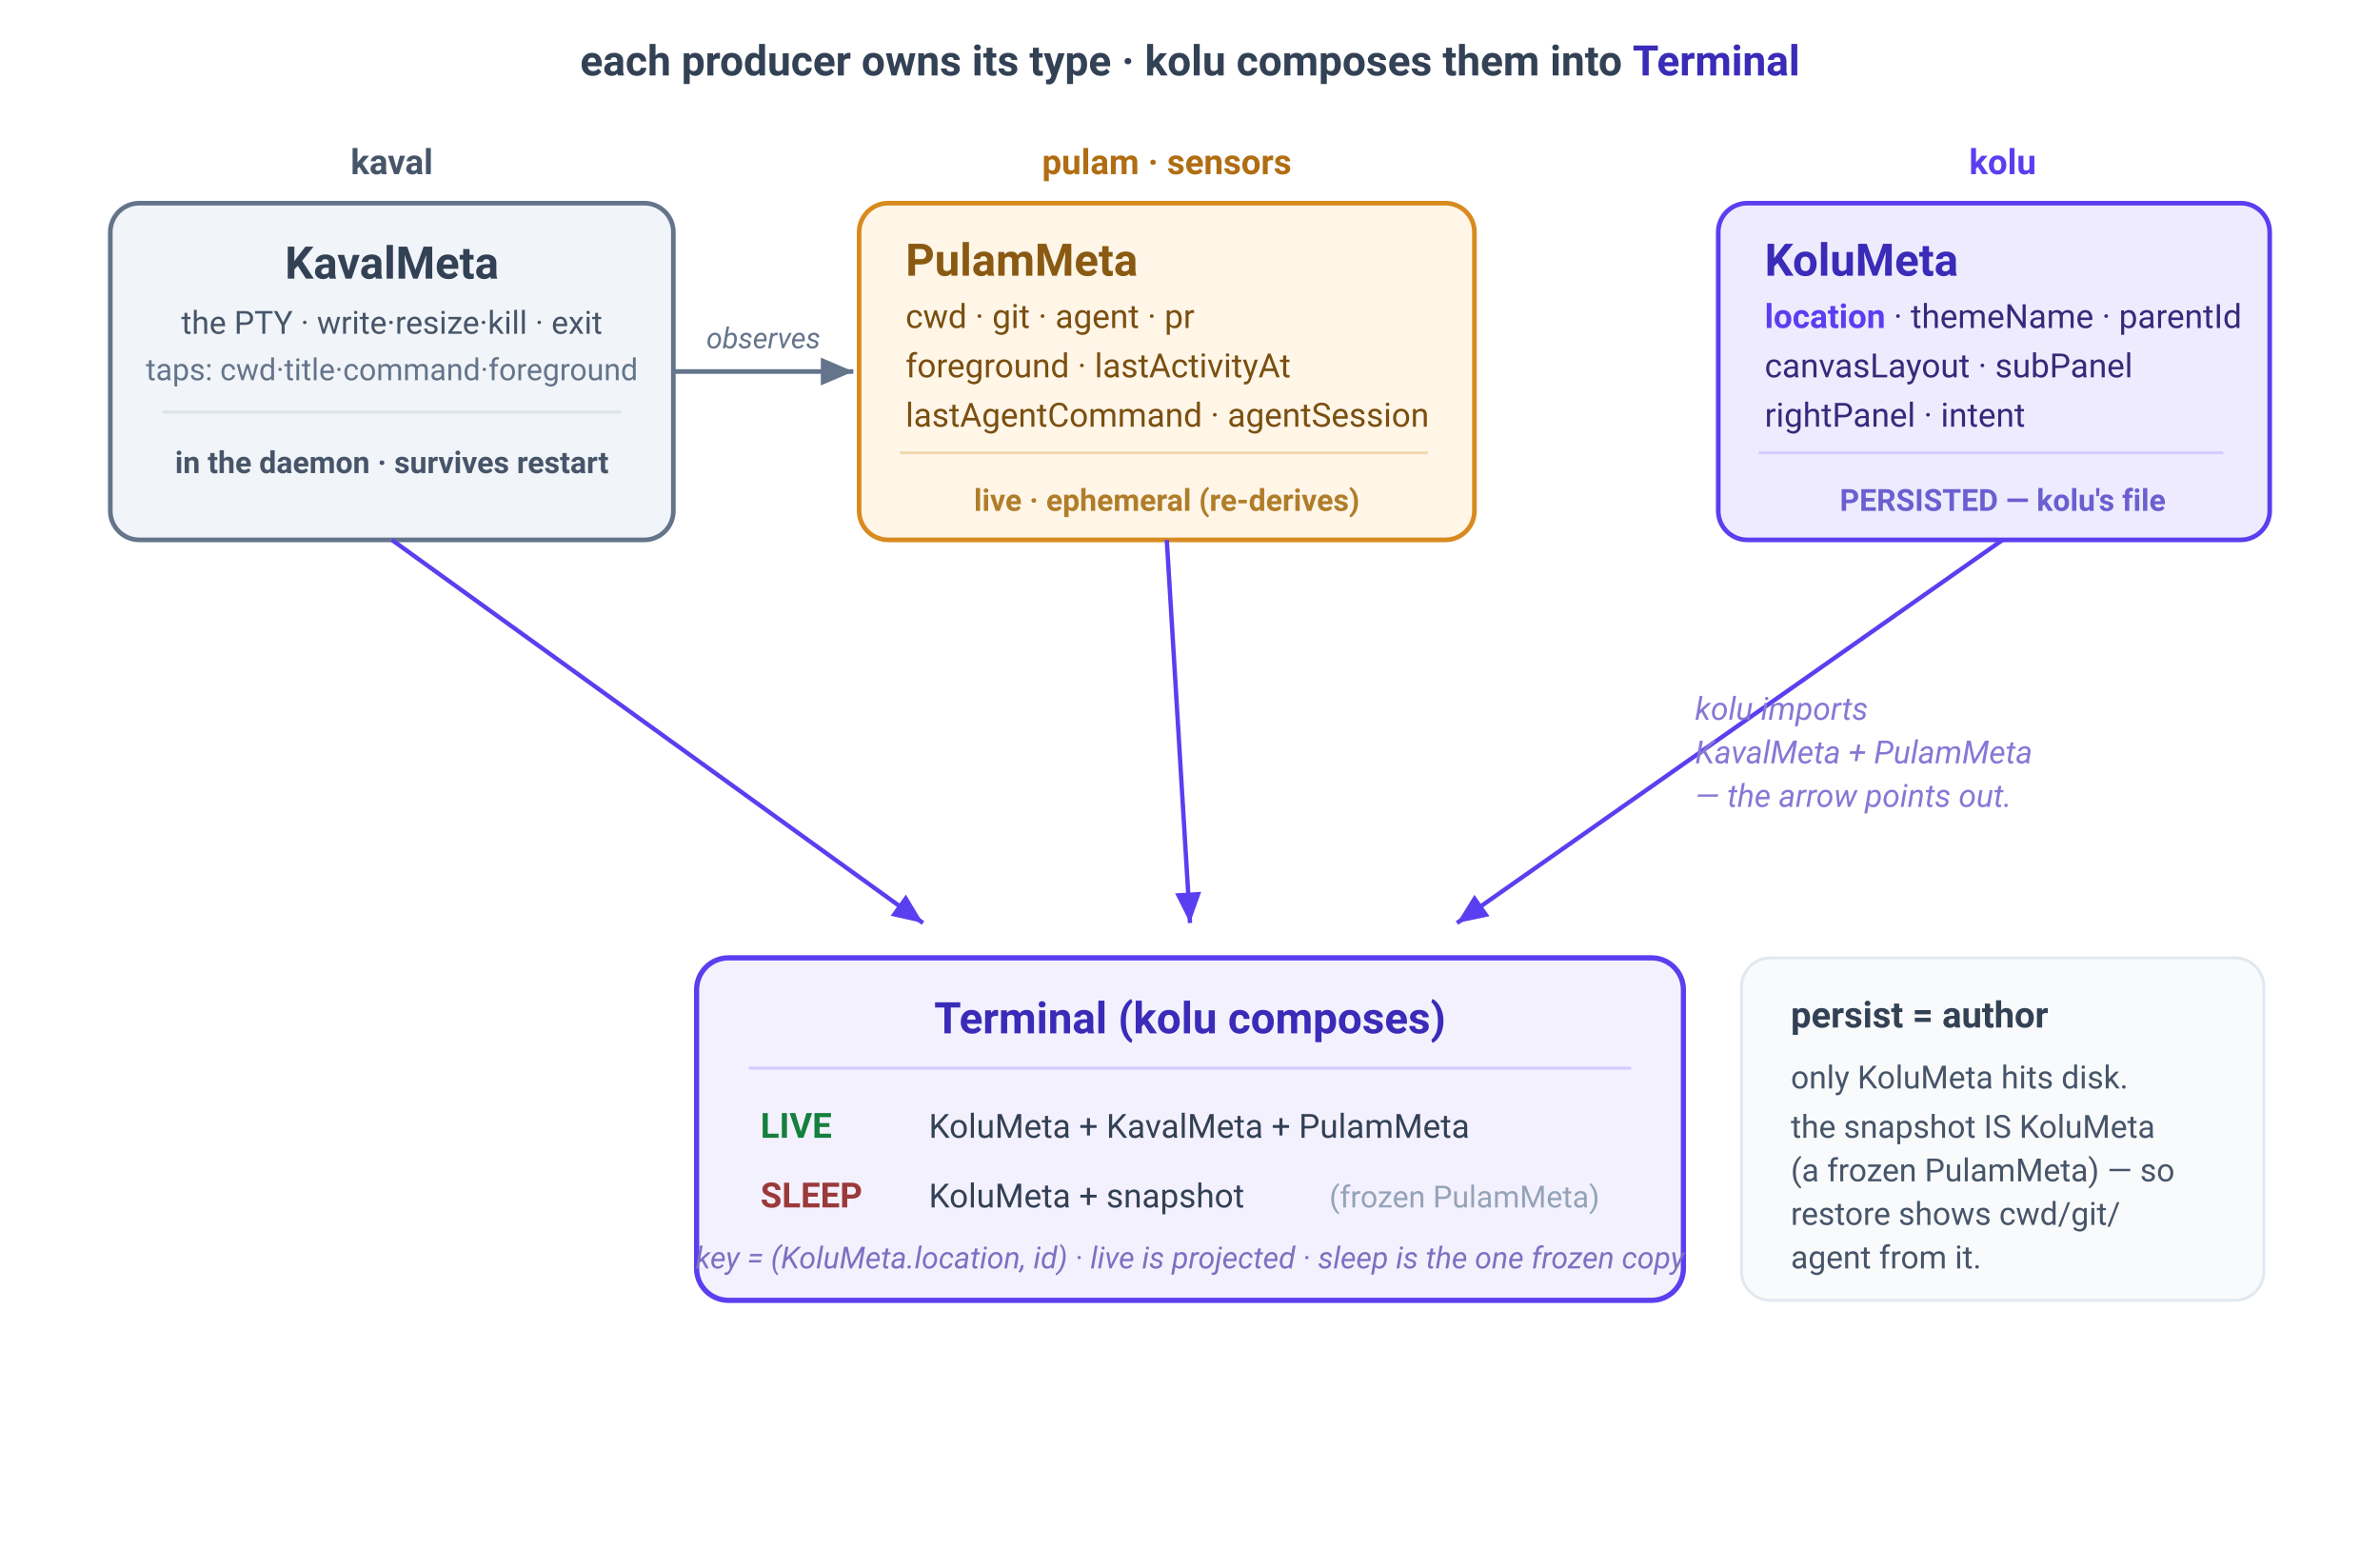
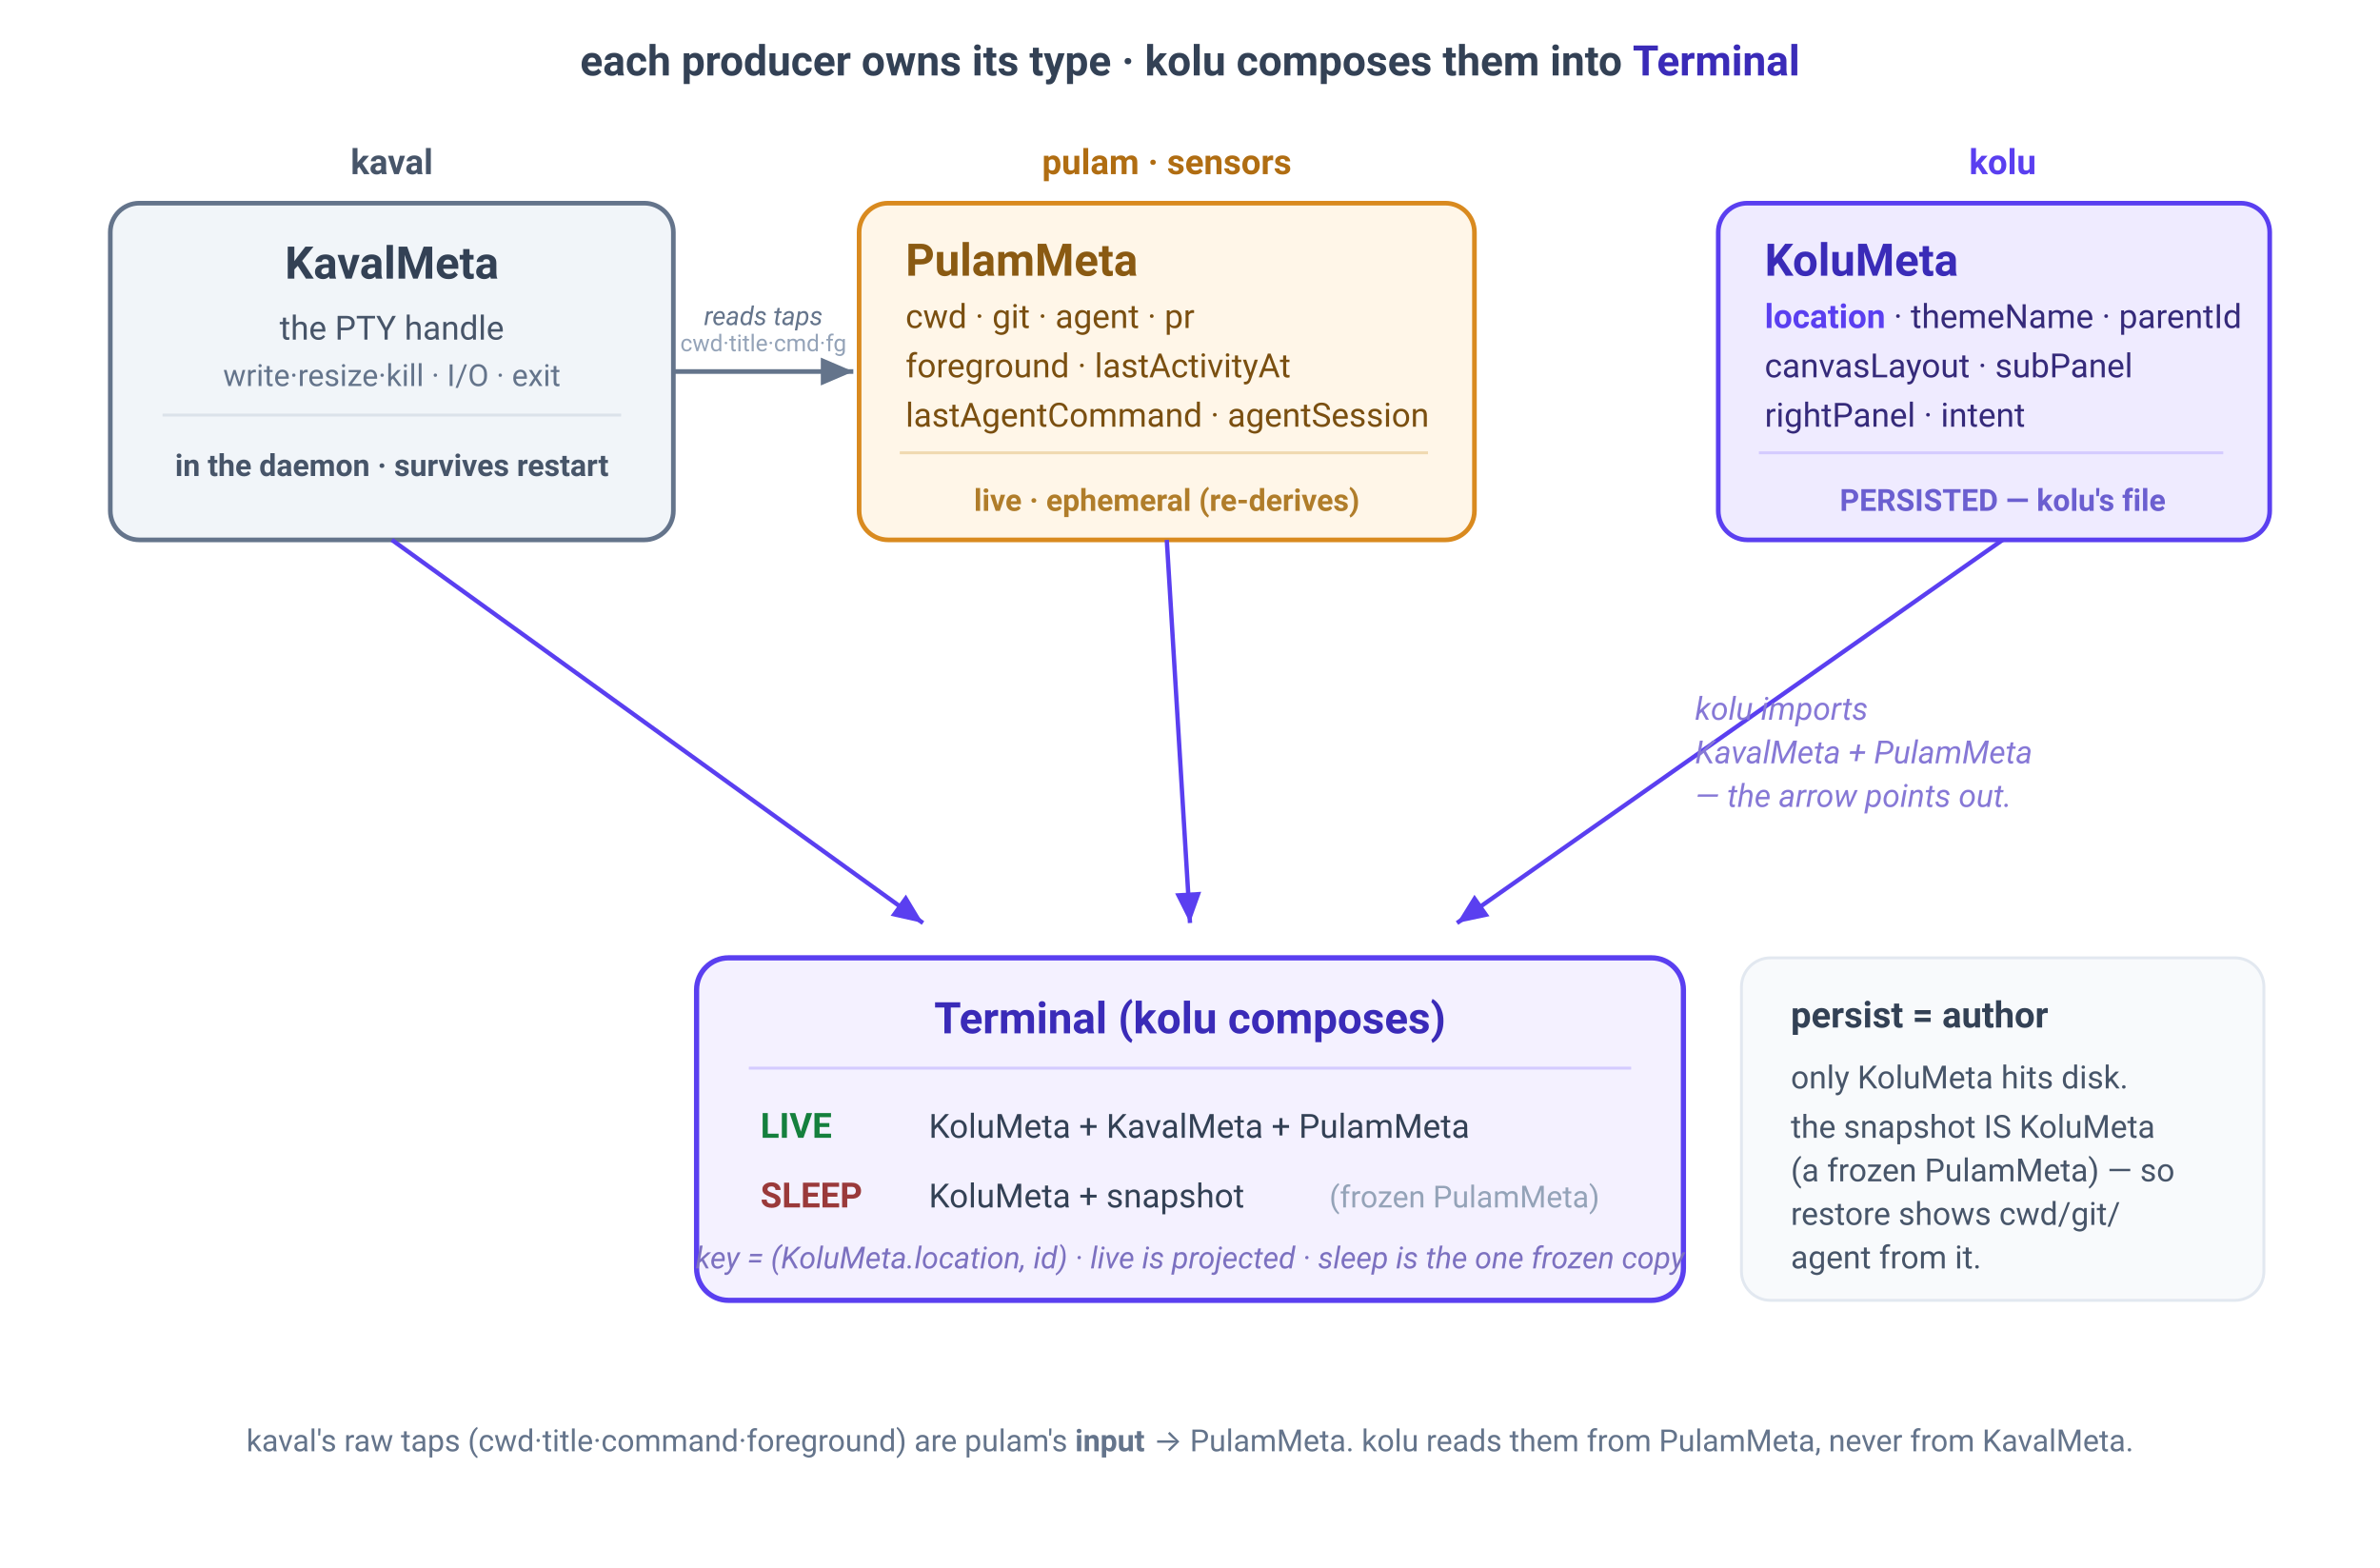
<svg xmlns="http://www.w3.org/2000/svg" viewBox="0 0 820 540" font-family="ui-sans-serif,system-ui,-apple-system,Segoe UI,Roboto,sans-serif">
  <defs>
    <marker id="v" markerWidth="9" markerHeight="9" refX="7" refY="3" orient="auto">
      <path d="M0,0 L7,3 L0,6 Z" fill="#5a3ff0" />
    </marker>
    <marker id="s" markerWidth="9" markerHeight="9" refX="7" refY="3" orient="auto">
      <path d="M0,0 L7,3 L0,6 Z" fill="#64748b" />
    </marker>
  </defs>
  <text x="410" y="26" text-anchor="middle" font-size="14.5" font-weight="700" fill="#334155">each producer owns its type · kolu composes them into <tspan fill="#3a2bb8">Terminal</tspan>
  </text>
  <text x="135" y="60" text-anchor="middle" font-size="12" font-weight="700" fill="#475569">kaval</text>
  <rect x="38" y="70" width="194" height="116" rx="10" fill="#f1f5f9" stroke="#64748b" stroke-width="1.6" />
  <text x="135" y="96" text-anchor="middle" font-size="15.5" font-weight="700" fill="#334155">KavalMeta</text>
-   <text x="135" y="115" text-anchor="middle" font-size="11" fill="#475569">the PTY · write·resize·kill · exit</text>
-   <text x="135" y="131" text-anchor="middle" font-size="10.5" fill="#64748b">taps: cwd·title·command·foreground</text>
-   <line x1="56" y1="142" x2="214" y2="142" stroke="#dbe2ea" />
-   <text x="135" y="163" text-anchor="middle" font-size="10.5" fill="#475569" font-weight="600">in the daemon · survives restart</text>
+   <text x="135" y="117" text-anchor="middle" font-size="11.5" fill="#475569">the PTY handle</text>
+   <text x="135" y="133" text-anchor="middle" font-size="10.5" fill="#64748b">write·resize·kill · I/O · exit</text>
+   <line x1="56" y1="143" x2="214" y2="143" stroke="#dbe2ea" />
+   <text x="135" y="164" text-anchor="middle" font-size="10.5" fill="#475569" font-weight="600">in the daemon · survives restart</text>
  <text x="402" y="60" text-anchor="middle" font-size="12" font-weight="700" fill="#b06d12">pulam · sensors</text>
  <rect x="296" y="70" width="212" height="116" rx="10" fill="#fff6e8" stroke="#d98a1f" stroke-width="1.6" />
  <text x="312" y="95" font-size="15.5" font-weight="700" fill="#8a5a12">PulamMeta</text>
  <text x="312" y="113" font-size="11.5" fill="#7a4f10">cwd · git · agent · pr</text>
  <text x="312" y="130" font-size="11.5" fill="#7a4f10">foreground · lastActivityAt</text>
  <text x="312" y="147" font-size="11.5" fill="#7a4f10">lastAgentCommand · agentSession</text>
  <line x1="310" y1="156" x2="492" y2="156" stroke="#f0d9b0" />
  <text x="402" y="176" text-anchor="middle" font-size="10.5" fill="#b07d2a" font-weight="700">live · ephemeral (re-derives)</text>
  <text x="690" y="60" text-anchor="middle" font-size="12" font-weight="700" fill="#5a3ff0">kolu</text>
  <rect x="592" y="70" width="190" height="116" rx="10" fill="#efebff" stroke="#5a3ff0" stroke-width="1.6" />
  <text x="608" y="95" font-size="15.5" font-weight="700" fill="#3a2bb8">KoluMeta</text>
  <text x="608" y="113" font-size="11.5" fill="#352a7a">
    <tspan font-weight="700" fill="#5a3ff0">location</tspan> · themeName · parentId</text>
  <text x="608" y="130" font-size="11.5" fill="#352a7a">canvasLayout · subPanel</text>
  <text x="608" y="147" font-size="11.5" fill="#352a7a">rightPanel · intent</text>
  <line x1="606" y1="156" x2="766" y2="156" stroke="#d4cbff" />
  <text x="690" y="176" text-anchor="middle" font-size="10.5" fill="#6b5fd0" font-weight="700">PERSISTED — kolu's file</text>
  <line x1="232" y1="128" x2="294" y2="128" stroke="#64748b" stroke-width="1.6" marker-end="url(#s)" />
-   <text x="263" y="120" text-anchor="middle" font-size="10" fill="#64748b" font-style="italic">observes</text>
+   <text x="263" y="112" text-anchor="middle" font-size="9" fill="#64748b" font-style="italic">reads taps</text>
+   <text x="263" y="121" text-anchor="middle" font-size="8" fill="#94a3b8">cwd·title·cmd·fg</text>
+   <text x="410" y="500" text-anchor="middle" font-size="10.5" fill="#64748b">kaval's raw taps (cwd·title·command·foreground) are pulam's <tspan font-weight="700">input</tspan> → PulamMeta. kolu reads them from PulamMeta, never from KavalMeta.</text>
  <line x1="135" y1="186" x2="318" y2="318" stroke="#5a3ff0" stroke-width="1.5" marker-end="url(#v)" />
  <line x1="402" y1="186" x2="410" y2="318" stroke="#5a3ff0" stroke-width="1.5" marker-end="url(#v)" />
  <line x1="690" y1="186" x2="502" y2="318" stroke="#5a3ff0" stroke-width="1.5" marker-end="url(#v)" />
  <text x="584" y="248" font-size="11" fill="#8678d6" font-style="italic">kolu imports</text>
  <text x="584" y="263" font-size="11" fill="#8678d6" font-style="italic">KavalMeta + PulamMeta</text>
  <text x="584" y="278" font-size="11" fill="#8678d6" font-style="italic">— the arrow points out.</text>
  <rect x="240" y="330" width="340" height="118" rx="11" fill="#f4f1ff" stroke="#5a3ff0" stroke-width="1.8" />
  <text x="410" y="356" text-anchor="middle" font-size="15" font-weight="700" fill="#3a2bb8">Terminal  (kolu composes)</text>
  <line x1="258" y1="368" x2="562" y2="368" stroke="#d4cbff" />
  <text x="262" y="392" font-size="12" fill="#15803d" font-weight="700">LIVE</text>
  <text x="320" y="392" font-size="11.5" fill="#334155">KoluMeta + KavalMeta + PulamMeta</text>
  <text x="262" y="416" font-size="12" fill="#9a3a3a" font-weight="700">SLEEP</text>
  <text x="320" y="416" font-size="11.5" fill="#334155">KoluMeta + snapshot</text>
  <text x="458" y="416" font-size="10.5" fill="#94a3b8">(frozen PulamMeta)</text>
  <text x="410" y="437" text-anchor="middle" font-size="10.5" fill="#7c71c0" font-style="italic">key = (KoluMeta.location, id) · live is projected · sleep is the one frozen copy</text>
  <rect x="600" y="330" width="180" height="118" rx="10" fill="#f8fafc" stroke="#e2e8f0" />
  <text x="617" y="354" font-size="12.5" font-weight="700" fill="#334155">persist = author</text>
  <text x="617" y="375" font-size="11" fill="#475569">only KoluMeta hits disk.</text>
  <text x="617" y="392" font-size="11" fill="#475569">the snapshot IS KoluMeta</text>
  <text x="617" y="407" font-size="11" fill="#475569">(a frozen PulamMeta) — so</text>
  <text x="617" y="422" font-size="11" fill="#475569">restore shows cwd/git/</text>
  <text x="617" y="437" font-size="11" fill="#475569">agent from it.</text>
</svg>
